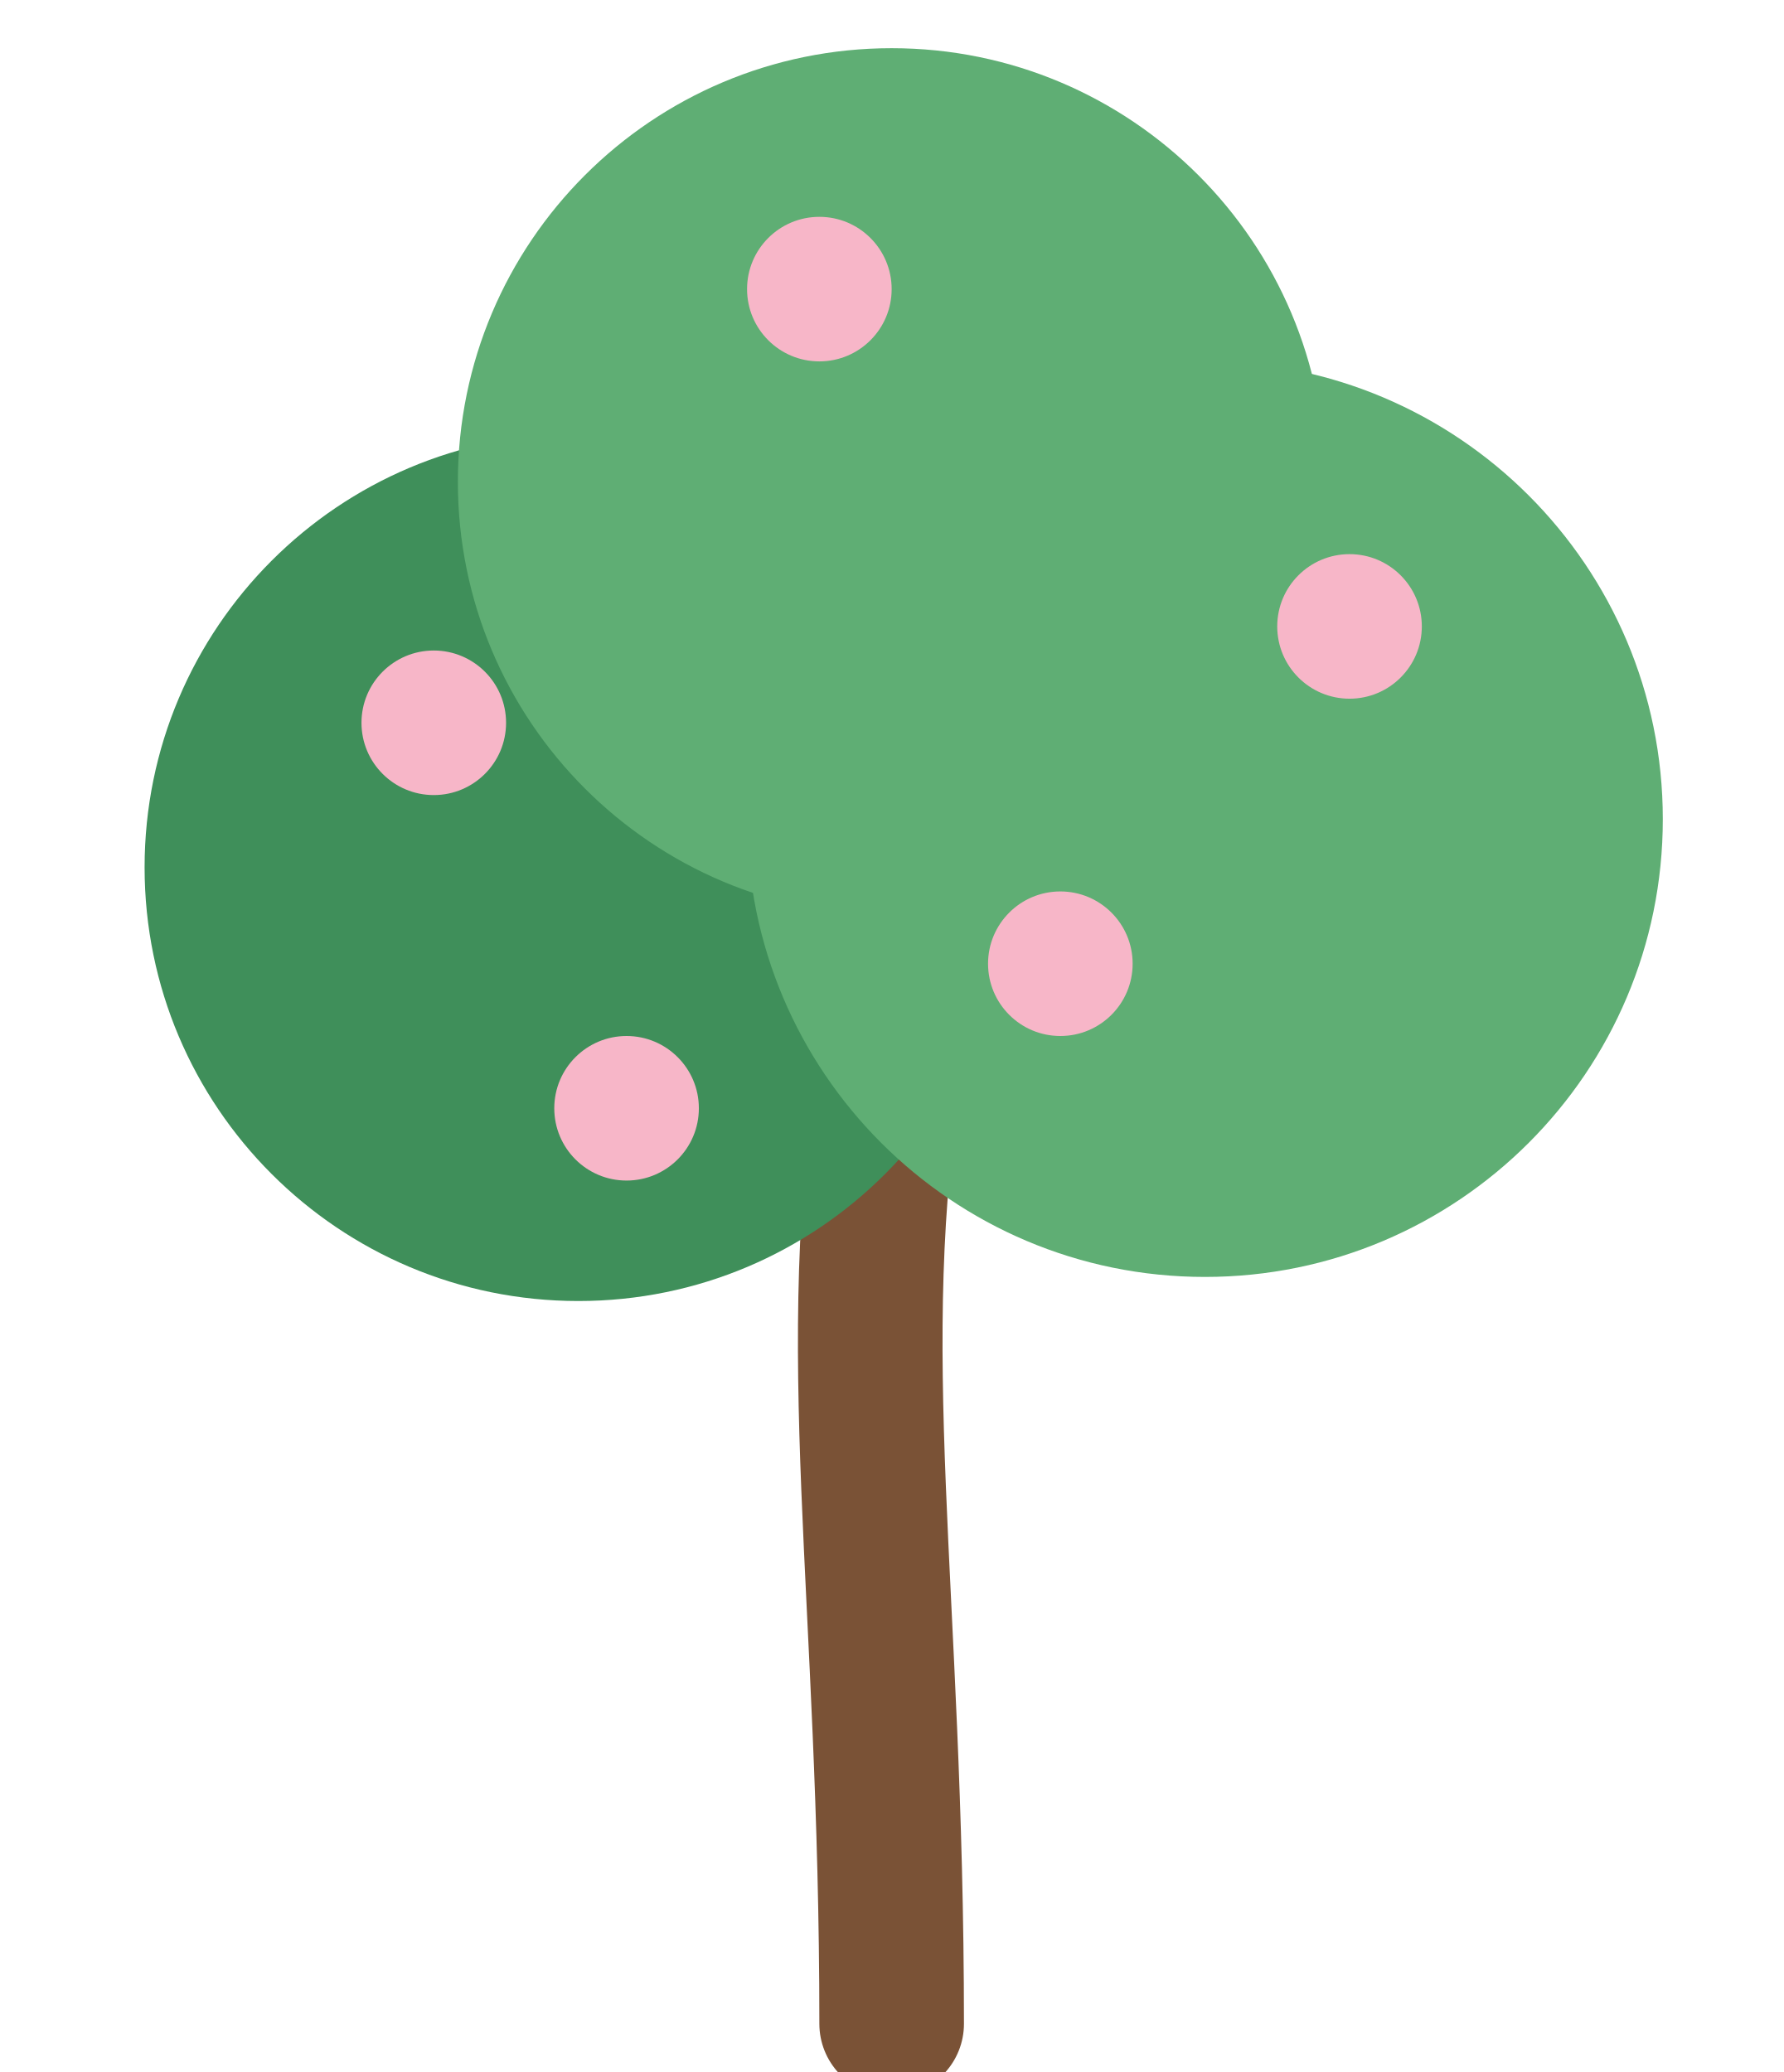
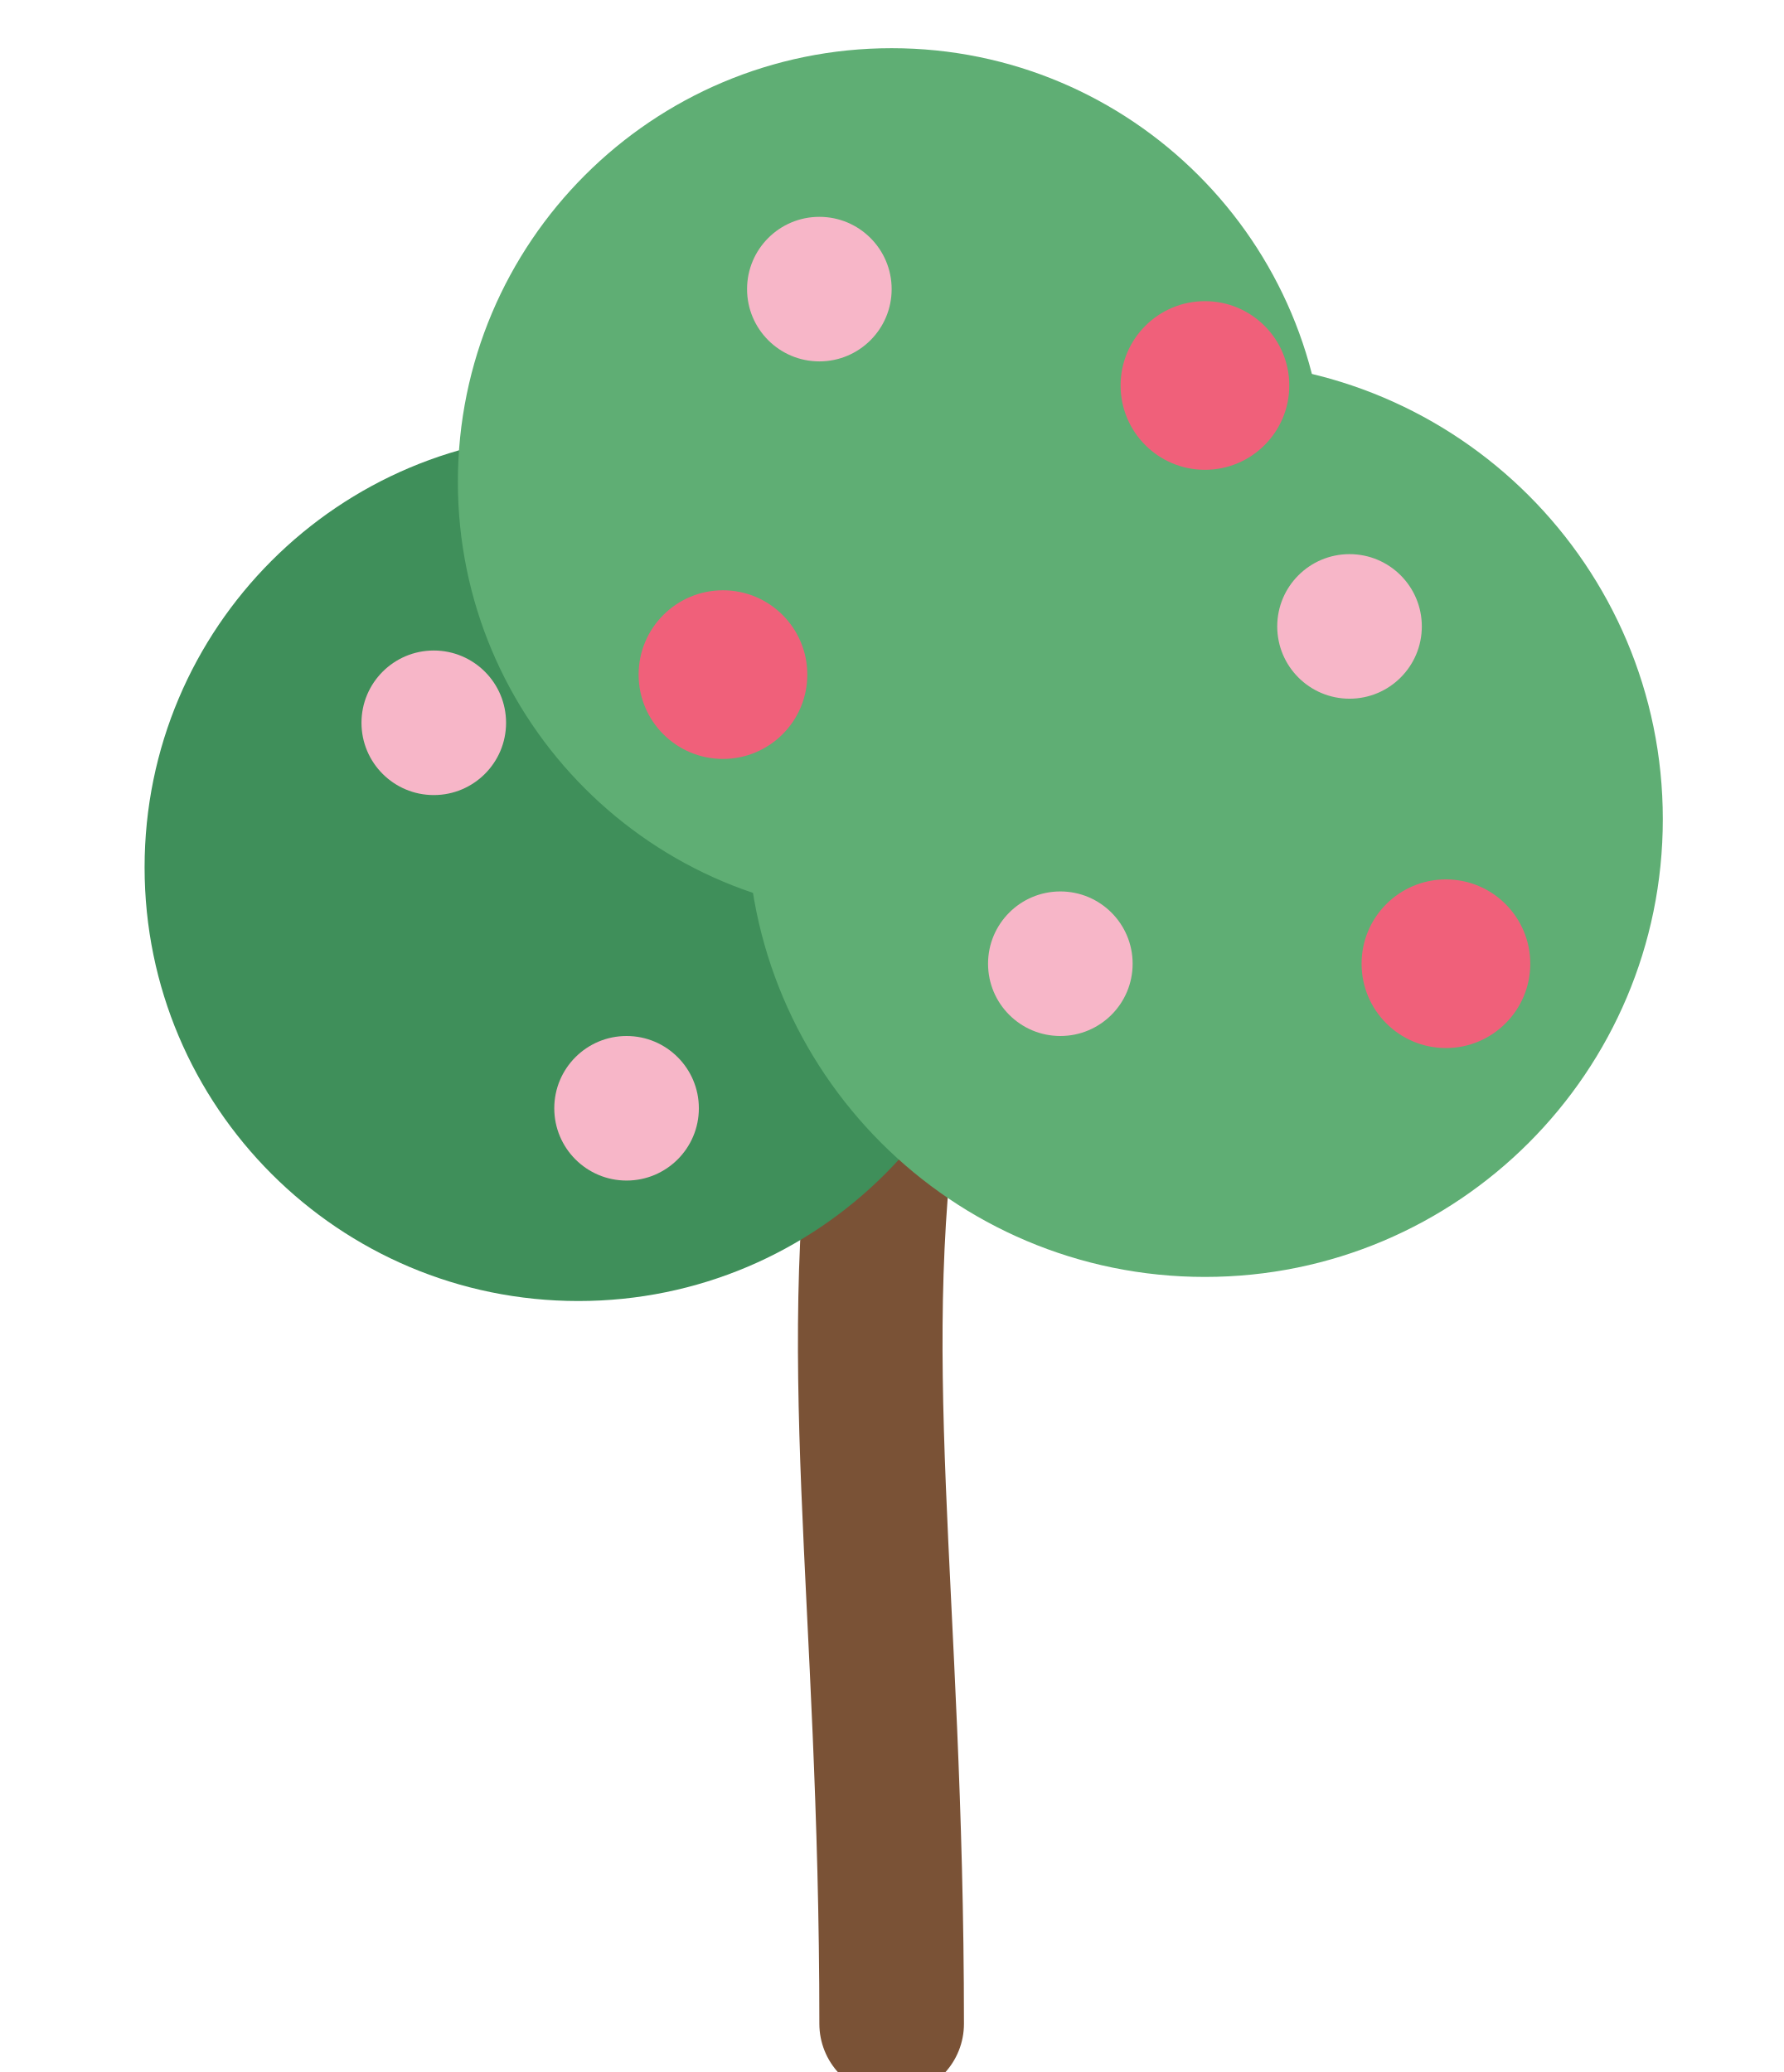
<svg xmlns="http://www.w3.org/2000/svg" viewBox="0 0 74 86" role="img" aria-label="Today's tree">
  <path d="M37 84C37 66 35 56 37 44" stroke="#7A5236" stroke-width="6" stroke-linecap="round" fill="none" />
  <circle cx="24" cy="36" r="18" fill="#3F8F5A" />
  <circle cx="50" cy="34" r="19" fill="#5FAE74" />
  <circle cx="37" cy="20" r="18" fill="#5FAE74" />
  <g fill="#F7B6C8">
    <circle cx="18" cy="30" r="3" />
    <circle cx="34" cy="12" r="3" />
    <circle cx="56" cy="26" r="3" />
    <circle cx="44" cy="40" r="3" />
    <circle cx="26" cy="46" r="3" />
  </g>
+   <g fill="#F0607A">
+     <circle cx="30" cy="28" r="3.5" />
+     <circle cx="50" cy="16" r="3.5" />
+     <circle cx="60" cy="40" r="3.5" />
+   </g>
</svg>
